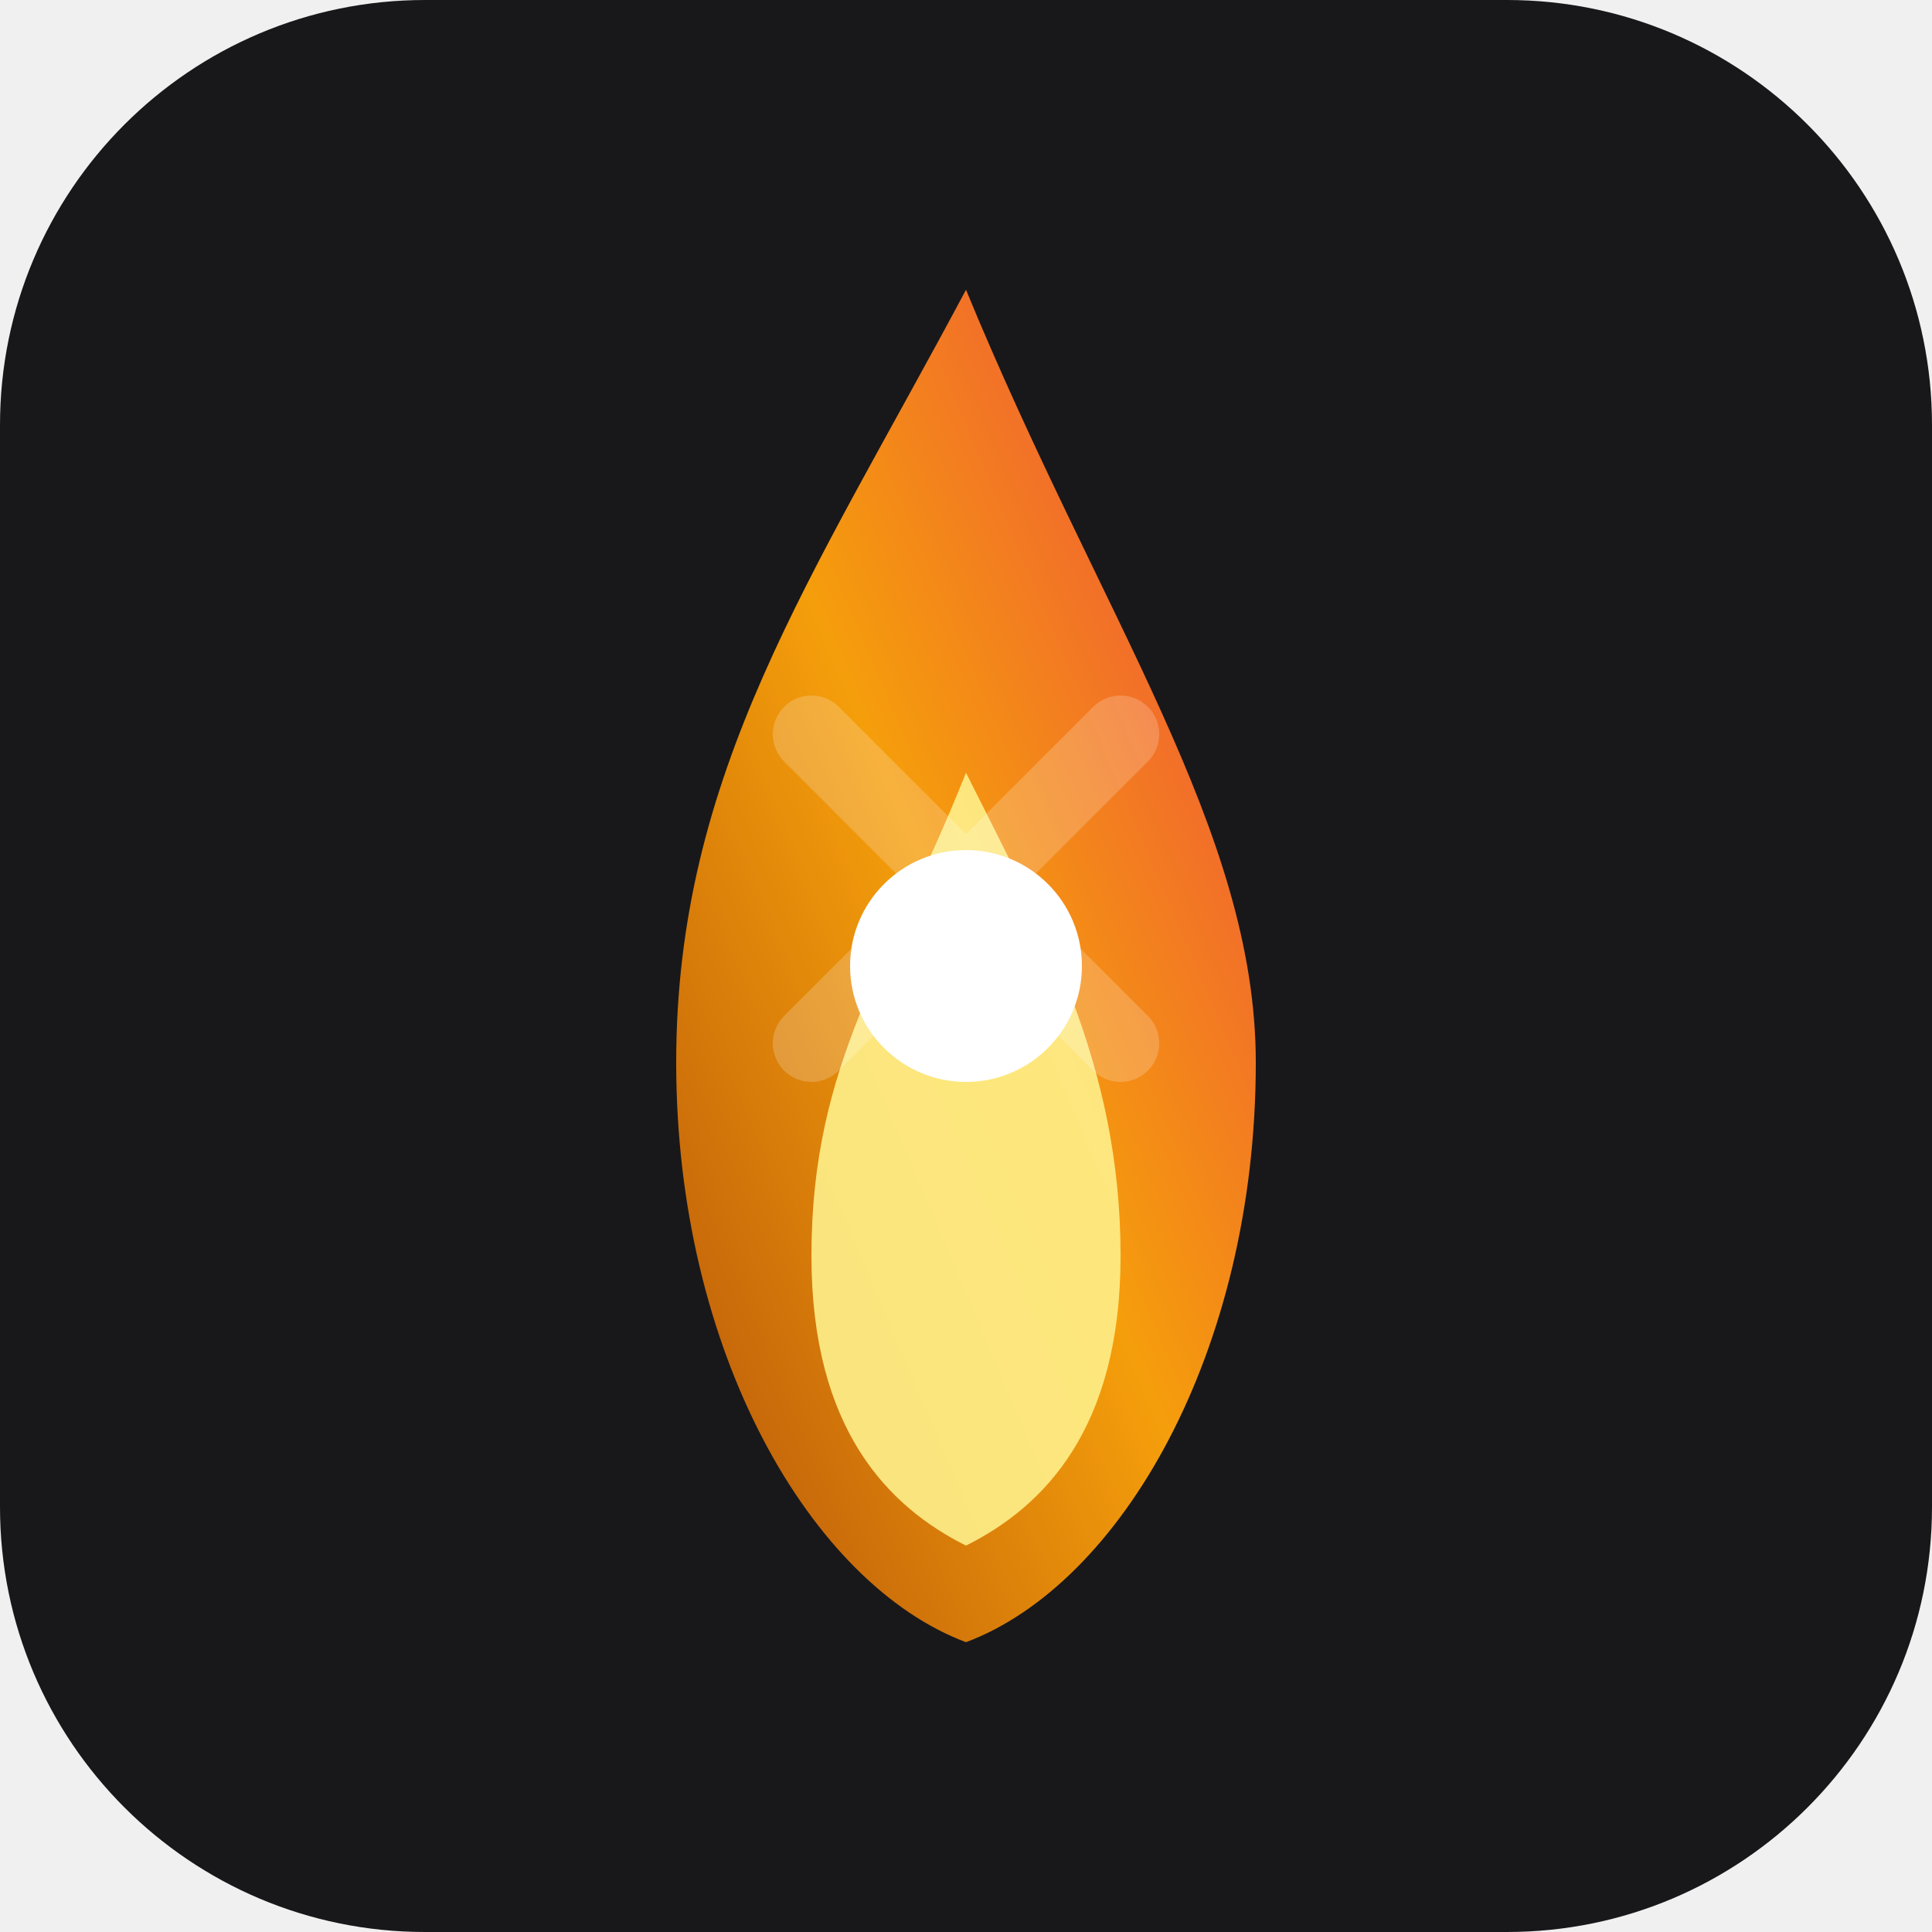
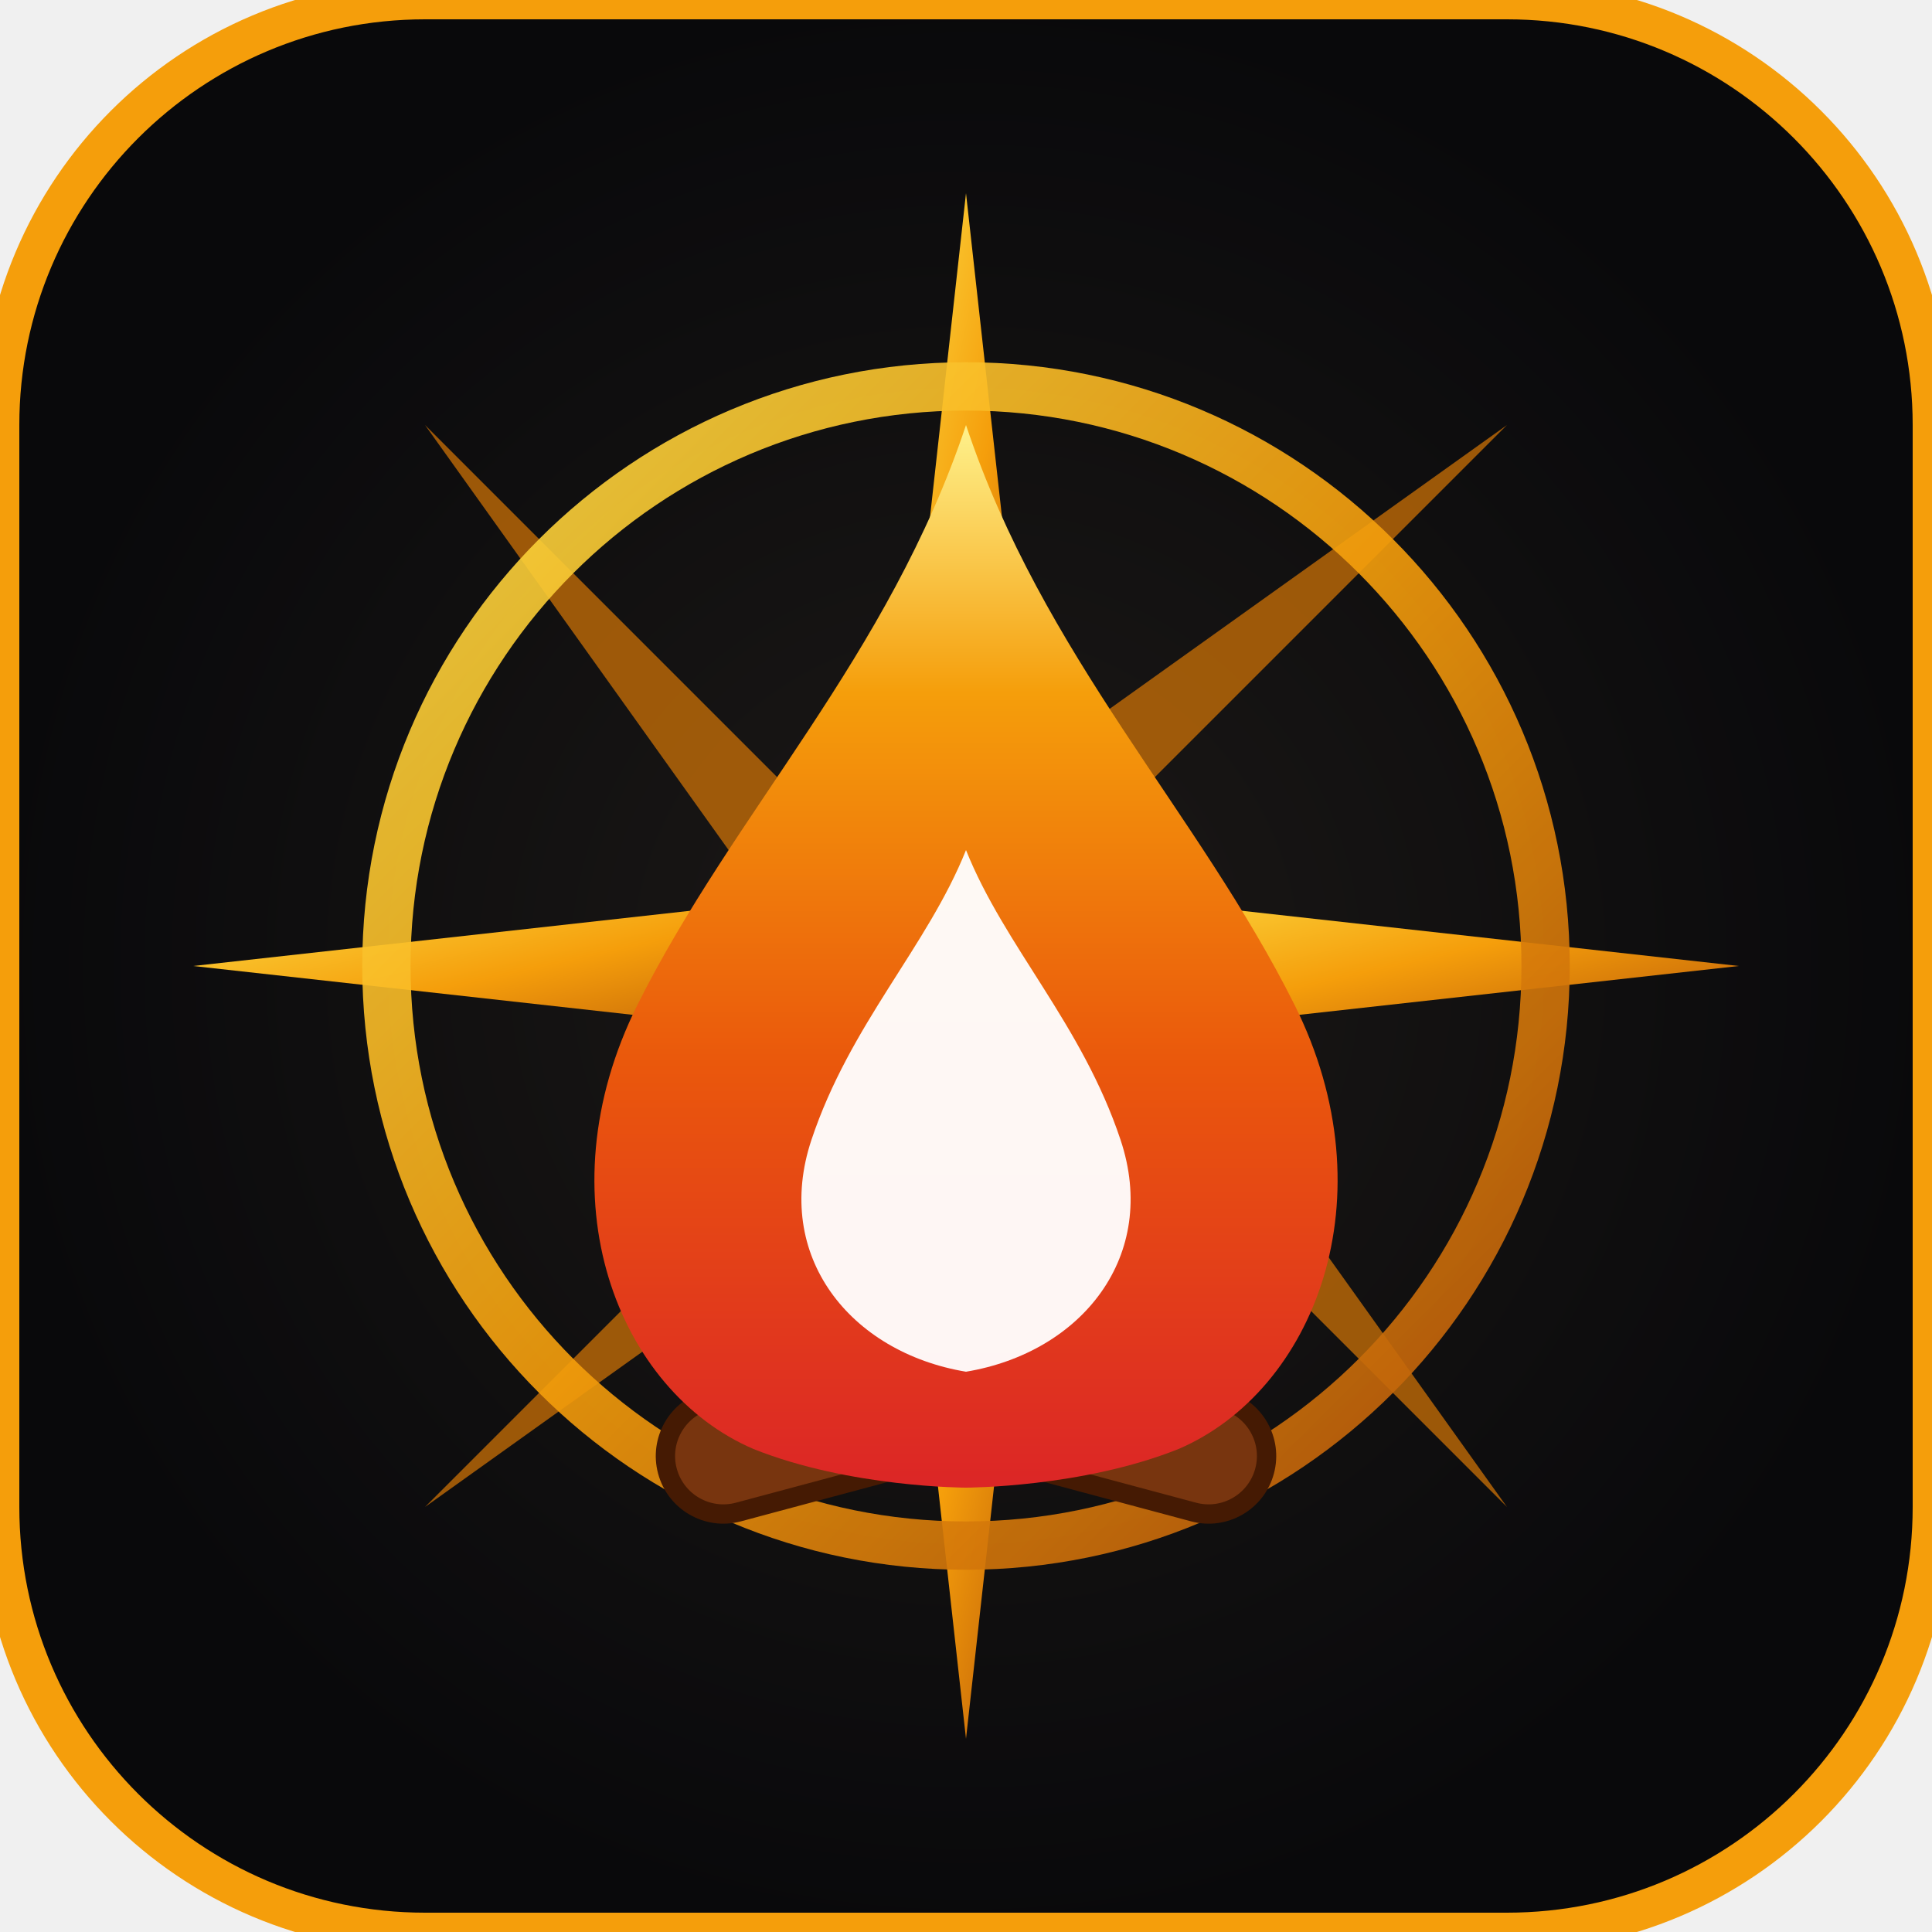
<svg xmlns="http://www.w3.org/2000/svg" viewBox="0 0 100 100">
  <defs>
-     <linearGradient id="fireGrad" x1="0%" y1="100%" x2="100%" y2="0%">
-       <stop offset="0%" stop-color="#b45309" />
+     <radialGradient id="favBg" cx="50%" cy="50%" r="50%">
+       <stop offset="0%" stop-color="#1c1917" />
+       <stop offset="100%" stop-color="#09090b" />
+     </radialGradient>
+     <linearGradient id="favGold" x1="0%" y1="0%" x2="100%" y2="100%">
+       <stop offset="0%" stop-color="#fde047" />
      <stop offset="50%" stop-color="#f59e0b" />
-       <stop offset="100%" stop-color="#ef4444" />
+       <stop offset="100%" stop-color="#b45309" />
+     </linearGradient>
+     <linearGradient id="favFlame" x1="0%" y1="100%" x2="0%" y2="0%">
+       <stop offset="0%" stop-color="#dc2626" />
+       <stop offset="40%" stop-color="#ea580c" />
+       <stop offset="75%" stop-color="#f59e0b" />
+       <stop offset="100%" stop-color="#fef08a" />
    </linearGradient>
  </defs>
-   <rect width="100" height="100" rx="22" fill="#18181b" />
-   <path d="M50 15 C42 30 35 40 35 55 C35 70 42 82 50 85 C58 82 65 70 65 55 C65 43 57 32 50 15 Z" fill="url(#fireGrad)" />
-   <path d="M50 40 C46 50 42 55 42 65 C42 74 46 78 50 80 C54 78 58 74 58 65 C58 55 54 48 50 40 Z" fill="#fef08a" opacity="0.9" />
-   <path d="M42 38 L58 54 M58 38 L42 54" stroke="#ffffff" stroke-width="4" stroke-linecap="round" opacity="0.2" />
-   <circle cx="50" cy="50" r="6" fill="#ffffff" />
+   <rect width="100" height="100" rx="22" fill="url(#favBg)" stroke="#f59e0b" stroke-width="2" />
+   <polygon points="50,10 54,46 50,44 46,46" fill="url(#favGold)" />
+   <polygon points="50,90 46,54 50,56 54,54" fill="url(#favGold)" />
+   <polygon points="90,50 54,46 56,50 54,54" fill="url(#favGold)" />
+   <polygon points="10,50 46,54 44,50 46,46" fill="url(#favGold)" />
+   <polygon points="50,50 78,22 50,42" fill="#d97706" opacity="0.7" />
+   <polygon points="50,50 22,22 42,50" fill="#d97706" opacity="0.7" />
+   <polygon points="50,50 78,78 58,50" fill="#d97706" opacity="0.7" />
+   <polygon points="50,50 22,78 50,58" fill="#d97706" opacity="0.7" />
+   <circle cx="50" cy="50" r="30" fill="none" stroke="url(#favGold)" stroke-width="2.5" opacity="0.9" />
+   <rect x="34" y="69" width="32" height="6" rx="3" transform="rotate(-15 50 72)" fill="#78350f" stroke="#451a03" stroke-width="1" />
+   <rect x="34" y="69" width="32" height="6" rx="3" transform="rotate(15 50 72)" fill="#78350f" stroke="#451a03" stroke-width="1" />
+   <path d="M50,22             C54,34 62,42 67,52             C72,62 68,72 61,75             C56,77 50,77 50,77             C50,77 44,77 39,75             C32,72 28,62 33,52             C38,42 46,34 50,22 Z" fill="url(#favFlame)" />
+   <path d="M50,44             C52,49 56,53 58,59             C60,65 56,70 50,71             C44,70 40,65 42,59             C44,53 48,49 50,44 Z" fill="#ffffff" opacity="0.95" />
</svg>
